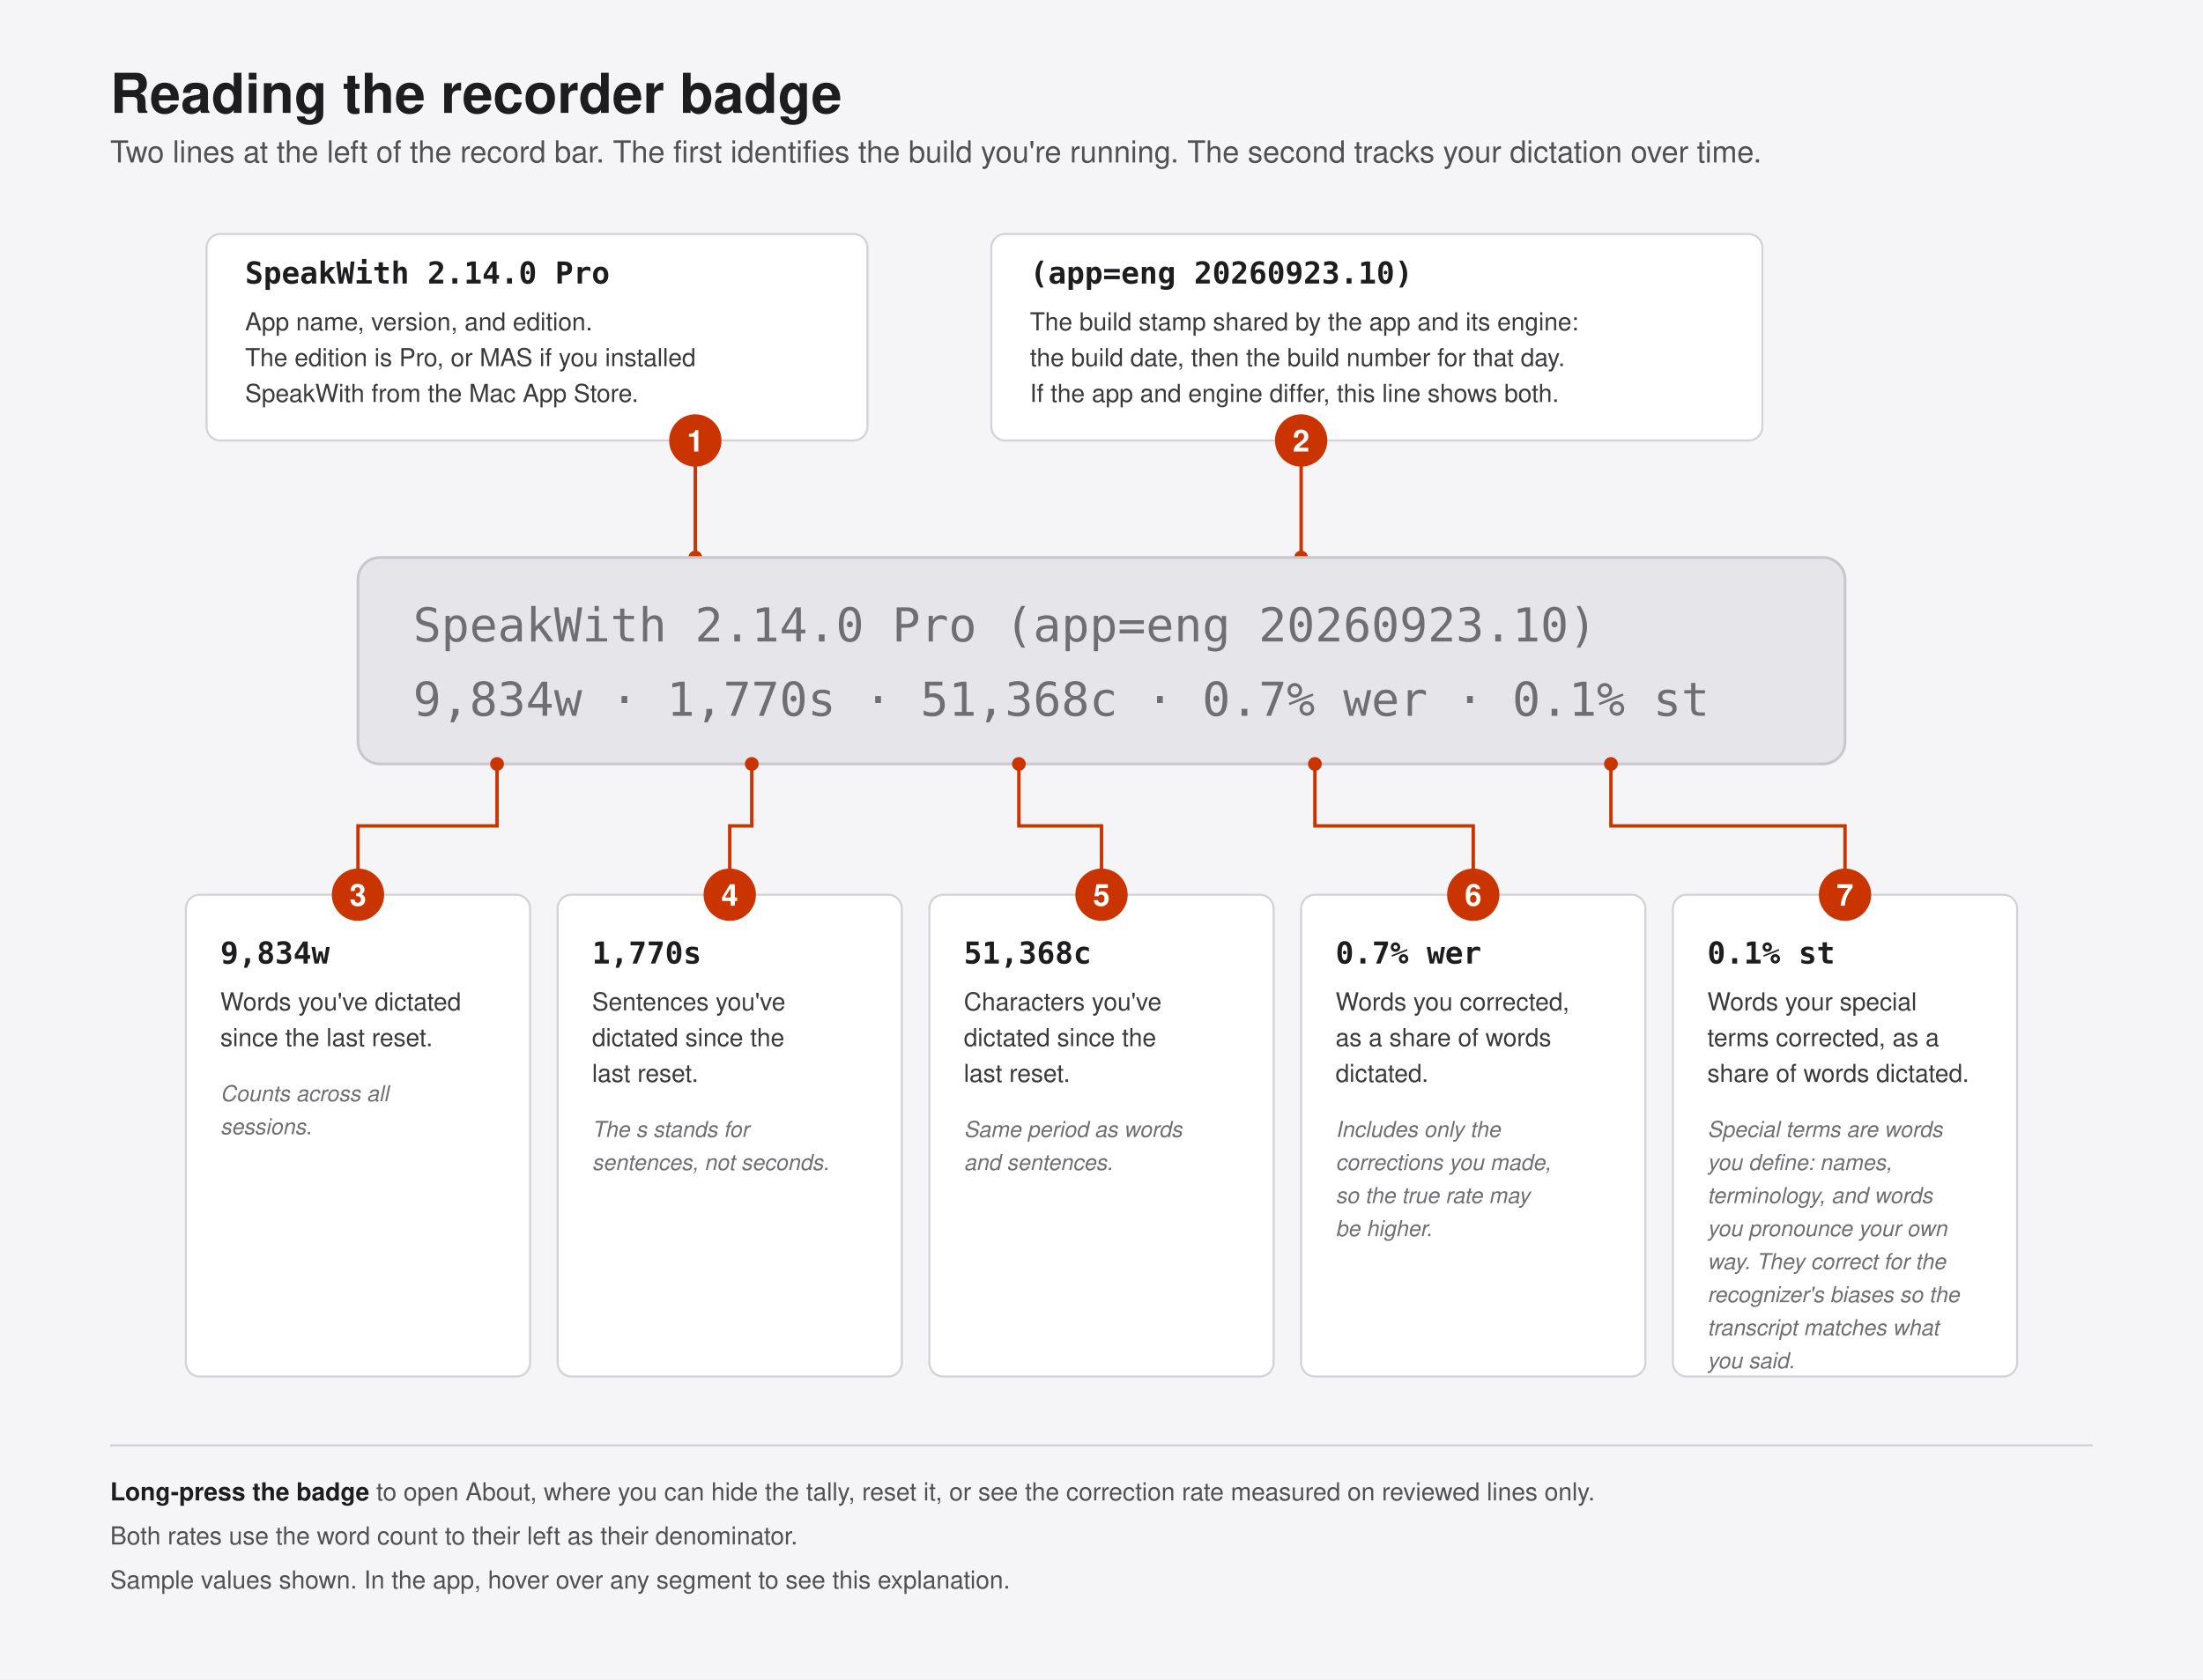
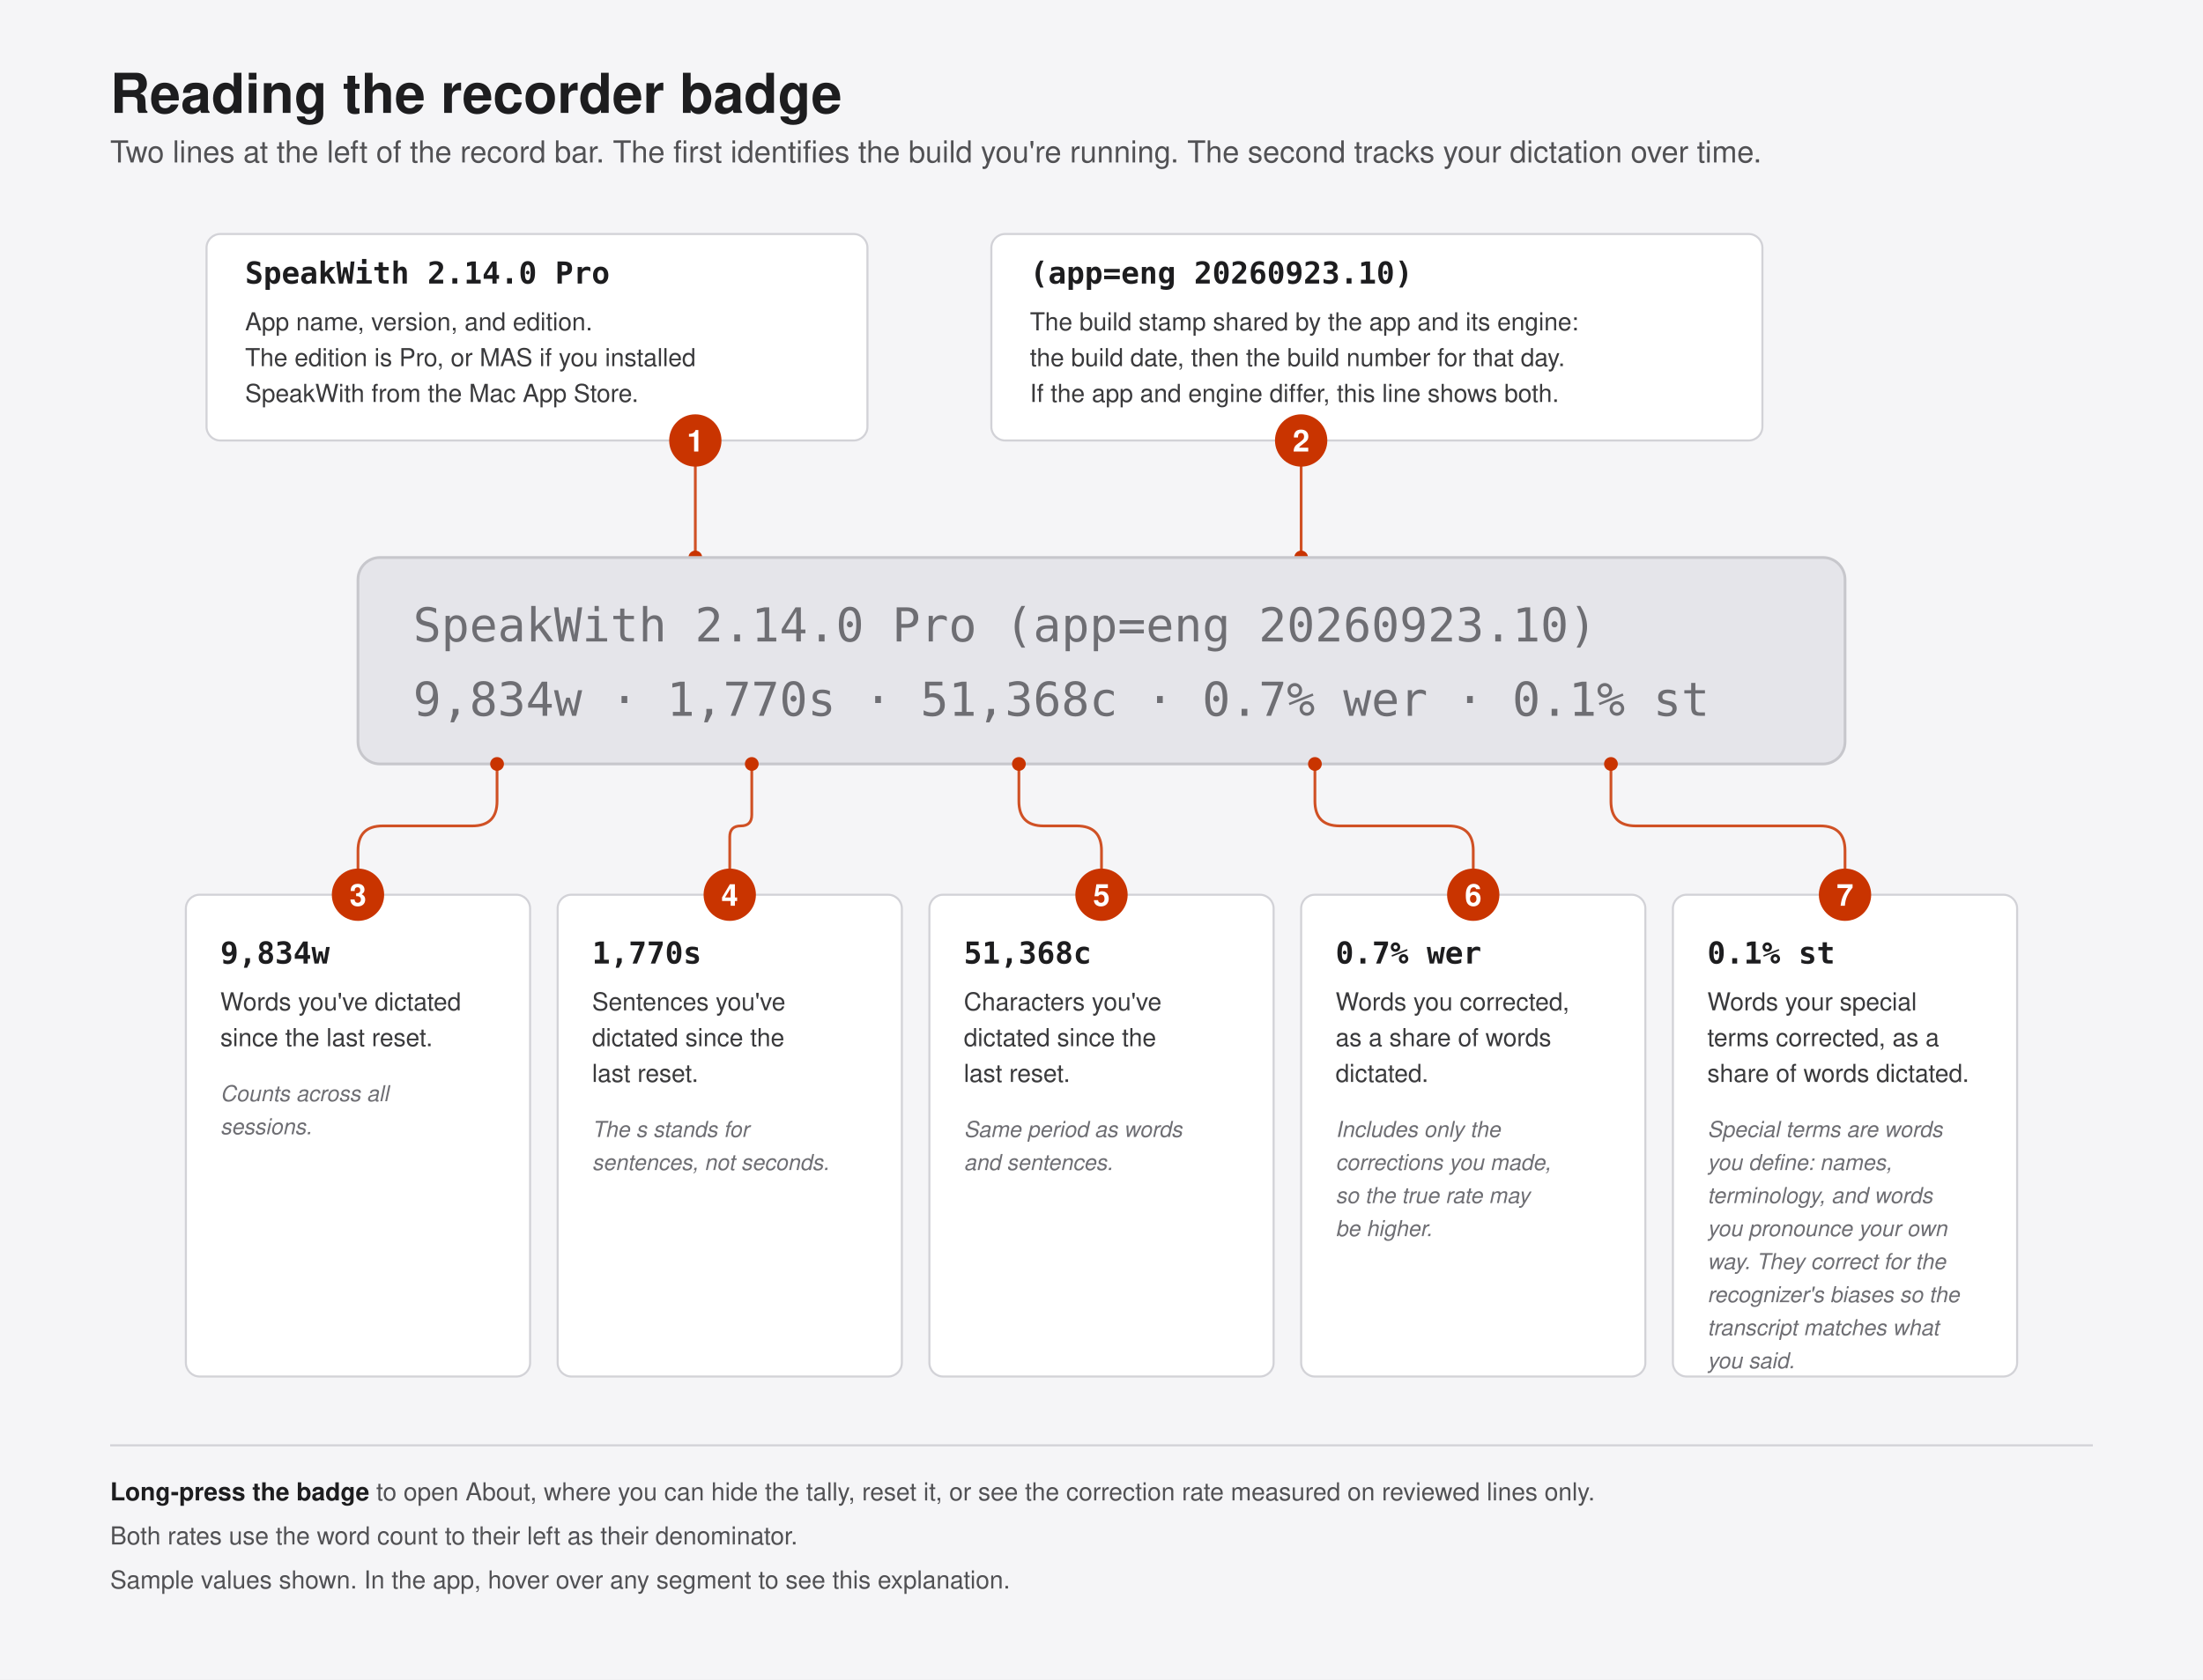
<svg xmlns="http://www.w3.org/2000/svg" width="1600" height="1220" viewBox="0 0 1600 1220" font-family="SF Pro Text, Helvetica Neue, Helvetica, Arial, sans-serif">
  <defs>
    <style>
      .field { fill: #F5F5F7; }
      .chrome { fill: #E5E5EA; stroke: #C7C7CC; stroke-width: 2; }
      .badge { font-family: "SF Mono", Menlo, "JetBrains Mono", monospace; font-size: 34px; fill: #6E6E73; white-space: pre; }
      .title { font-size: 40px; font-weight: 700; fill: #1D1D1F; }
      .subtitle { font-size: 22px; fill: #515154; }
      .box { fill: #FFFFFF; stroke: #D2D2D7; stroke-width: 1.5; }
      .box-head { font-family: "SF Mono", Menlo, "JetBrains Mono", monospace; font-size: 22px; font-weight: 700; fill: #1D1D1F; }
      .box-body { font-size: 18px; fill: #3A3A3C; }
      .box-note { font-size: 16px; fill: #6E6E73; font-style: italic; }
-       .leader { stroke: #C93400; stroke-width: 2.5; fill: none; }
+       .leader { stroke: #C93400; stroke-width: 2; fill: none; stroke-linecap: round; stroke-linejoin: round; opacity: 0.85; }
      .dot { fill: #C93400; }
      .pin { fill: #C93400; }
      .pin-num { font-size: 22px; font-weight: 700; fill: #FFFFFF; text-anchor: middle; }
      .foot { font-size: 18px; fill: #515154; }
      .foot-b { font-size: 18px; fill: #1D1D1F; font-weight: 600; }
    </style>
  </defs>
  <rect class="field" width="1600" height="1220" />
  <text class="title" x="80" y="82">Reading the recorder badge</text>
  <text class="subtitle" x="80" y="118">Two lines at the left of the record bar. The first identifies the build you're running. The second tracks your dictation over time.</text>
  <g id="callout-1">
    <rect class="box" x="150" y="170" width="480" height="150" rx="10" />
    <text class="box-head" x="178" y="206">SpeakWith 2.14.0 Pro</text>
    <text class="box-body" x="178" y="240">App name, version, and edition.</text>
    <text class="box-body" x="178" y="266">The edition is Pro, or MAS if you installed</text>
    <text class="box-body" x="178" y="292">SpeakWith from the Mac App Store.</text>
    <path class="leader" d="M 505 320 L 505 405" />
    <circle class="pin" cx="505" cy="320" r="19" />
    <text class="pin-num" x="505" y="328">1</text>
    <circle class="dot" cx="505" cy="405" r="5" />
  </g>
  <g id="callout-2">
    <rect class="box" x="720" y="170" width="560" height="150" rx="10" />
    <text class="box-head" x="748" y="206">(app=eng 20260923.10)</text>
    <text class="box-body" x="748" y="240">The build stamp shared by the app and its engine:</text>
    <text class="box-body" x="748" y="266">the build date, then the build number for that day.</text>
    <text class="box-body" x="748" y="292">If the app and engine differ, this line shows both.</text>
    <path class="leader" d="M 945 320 L 945 405" />
    <circle class="pin" cx="945" cy="320" r="19" />
    <text class="pin-num" x="945" y="328">2</text>
    <circle class="dot" cx="945" cy="405" r="5" />
  </g>
  <g id="badge">
    <rect class="chrome" x="260" y="405" width="1080" height="150" rx="16" />
    <text class="badge" x="300" y="466" xml:space="preserve">SpeakWith 2.14.0 Pro (app=eng 20260923.10)</text>
    <text class="badge" x="300" y="520" xml:space="preserve">9,834w · 1,770s · 51,368c · 0.7% wer · 0.1% st</text>
  </g>
  <g id="callout-3">
-     <path class="leader" d="M 361 555 L 361 600 L 260 600 L 260 650" />
+     <path class="leader" d="M 361.0 555.0 L 361.0 582.0 Q 361.0 600.0 343.0 600.0 L 278.0 600.0 Q 260.0 600.0 260.0 618.0 L 260.0 650.0" />
    <circle class="dot" cx="361" cy="555" r="5" />
    <rect class="box" x="135" y="650" width="250" height="350" rx="10" />
    <circle class="pin" cx="260" cy="650" r="19" />
    <text class="pin-num" x="260" y="658">3</text>
    <text class="box-head" x="160" y="700">9,834w</text>
    <text class="box-body" x="160" y="734">Words you've dictated</text>
    <text class="box-body" x="160" y="760">since the last reset.</text>
    <text class="box-note" x="160" y="800">Counts across all</text>
    <text class="box-note" x="160" y="824">sessions.</text>
  </g>
  <g id="callout-4">
-     <path class="leader" d="M 546 555 L 546 600 L 530 600 L 530 650" />
+     <path class="leader" d="M 546.0 555.0 L 546.0 592.0 Q 546.0 600.0 538.0 600.0 L 538.0 600.0 Q 530.0 600.0 530.0 608.0 L 530.0 650.0" />
    <circle class="dot" cx="546" cy="555" r="5" />
    <rect class="box" x="405" y="650" width="250" height="350" rx="10" />
    <circle class="pin" cx="530" cy="650" r="19" />
    <text class="pin-num" x="530" y="658">4</text>
    <text class="box-head" x="430" y="700">1,770s</text>
    <text class="box-body" x="430" y="734">Sentences you've</text>
    <text class="box-body" x="430" y="760">dictated since the</text>
    <text class="box-body" x="430" y="786">last reset.</text>
    <text class="box-note" x="430" y="826">The s stands for</text>
    <text class="box-note" x="430" y="850">sentences, not seconds.</text>
  </g>
  <g id="callout-5">
-     <path class="leader" d="M 740 555 L 740 600 L 800 600 L 800 650" />
+     <path class="leader" d="M 740.0 555.0 L 740.0 582.0 Q 740.0 600.0 758.0 600.0 L 782.0 600.0 Q 800.0 600.0 800.0 618.0 L 800.0 650.0" />
    <circle class="dot" cx="740" cy="555" r="5" />
    <rect class="box" x="675" y="650" width="250" height="350" rx="10" />
    <circle class="pin" cx="800" cy="650" r="19" />
    <text class="pin-num" x="800" y="658">5</text>
    <text class="box-head" x="700" y="700">51,368c</text>
    <text class="box-body" x="700" y="734">Characters you've</text>
    <text class="box-body" x="700" y="760">dictated since the</text>
    <text class="box-body" x="700" y="786">last reset.</text>
    <text class="box-note" x="700" y="826">Same period as words</text>
    <text class="box-note" x="700" y="850">and sentences.</text>
  </g>
  <g id="callout-6">
-     <path class="leader" d="M 955 555 L 955 600 L 1070 600 L 1070 650" />
+     <path class="leader" d="M 955.0 555.0 L 955.0 582.0 Q 955.0 600.0 973.0 600.0 L 1052.0 600.0 Q 1070.0 600.0 1070.0 618.0 L 1070.0 650.0" />
    <circle class="dot" cx="955" cy="555" r="5" />
    <rect class="box" x="945" y="650" width="250" height="350" rx="10" />
    <circle class="pin" cx="1070" cy="650" r="19" />
    <text class="pin-num" x="1070" y="658">6</text>
    <text class="box-head" x="970" y="700">0.7% wer</text>
    <text class="box-body" x="970" y="734">Words you corrected,</text>
    <text class="box-body" x="970" y="760">as a share of words</text>
    <text class="box-body" x="970" y="786">dictated.</text>
    <text class="box-note" x="970" y="826">Includes only the</text>
    <text class="box-note" x="970" y="850">corrections you made,</text>
    <text class="box-note" x="970" y="874">so the true rate may</text>
    <text class="box-note" x="970" y="898">be higher.</text>
  </g>
  <g id="callout-7">
-     <path class="leader" d="M 1170 555 L 1170 600 L 1340 600 L 1340 650" />
+     <path class="leader" d="M 1170.0 555.0 L 1170.0 582.0 Q 1170.0 600.0 1188.0 600.0 L 1322.0 600.0 Q 1340.0 600.0 1340.0 618.0 L 1340.0 650.0" />
    <circle class="dot" cx="1170" cy="555" r="5" />
    <rect class="box" x="1215" y="650" width="250" height="350" rx="10" />
    <circle class="pin" cx="1340" cy="650" r="19" />
    <text class="pin-num" x="1340" y="658">7</text>
    <text class="box-head" x="1240" y="700">0.1% st</text>
    <text class="box-body" x="1240" y="734">Words your special</text>
    <text class="box-body" x="1240" y="760">terms corrected, as a</text>
    <text class="box-body" x="1240" y="786">share of words dictated.</text>
    <text class="box-note" x="1240" y="826">Special terms are words</text>
    <text class="box-note" x="1240" y="850">you define: names,</text>
    <text class="box-note" x="1240" y="874">terminology, and words</text>
    <text class="box-note" x="1240" y="898">you pronounce your own</text>
    <text class="box-note" x="1240" y="922">way. They correct for the</text>
    <text class="box-note" x="1240" y="946">recognizer's biases so the</text>
    <text class="box-note" x="1240" y="970">transcript matches what</text>
    <text class="box-note" x="1240" y="994">you said.</text>
  </g>
  <line x1="80" y1="1050" x2="1520" y2="1050" stroke="#D2D2D7" stroke-width="1.5" />
  <text class="foot" x="80" y="1090">
    <tspan class="foot-b">Long-press the badge</tspan> to open About, where you can hide the tally, reset it, or see the correction rate measured on reviewed lines only.</text>
  <text class="foot" x="80" y="1122">Both rates use the word count to their left as their denominator.</text>
  <text class="foot" x="80" y="1154">Sample values shown. In the app, hover over any segment to see this explanation.</text>
</svg>
